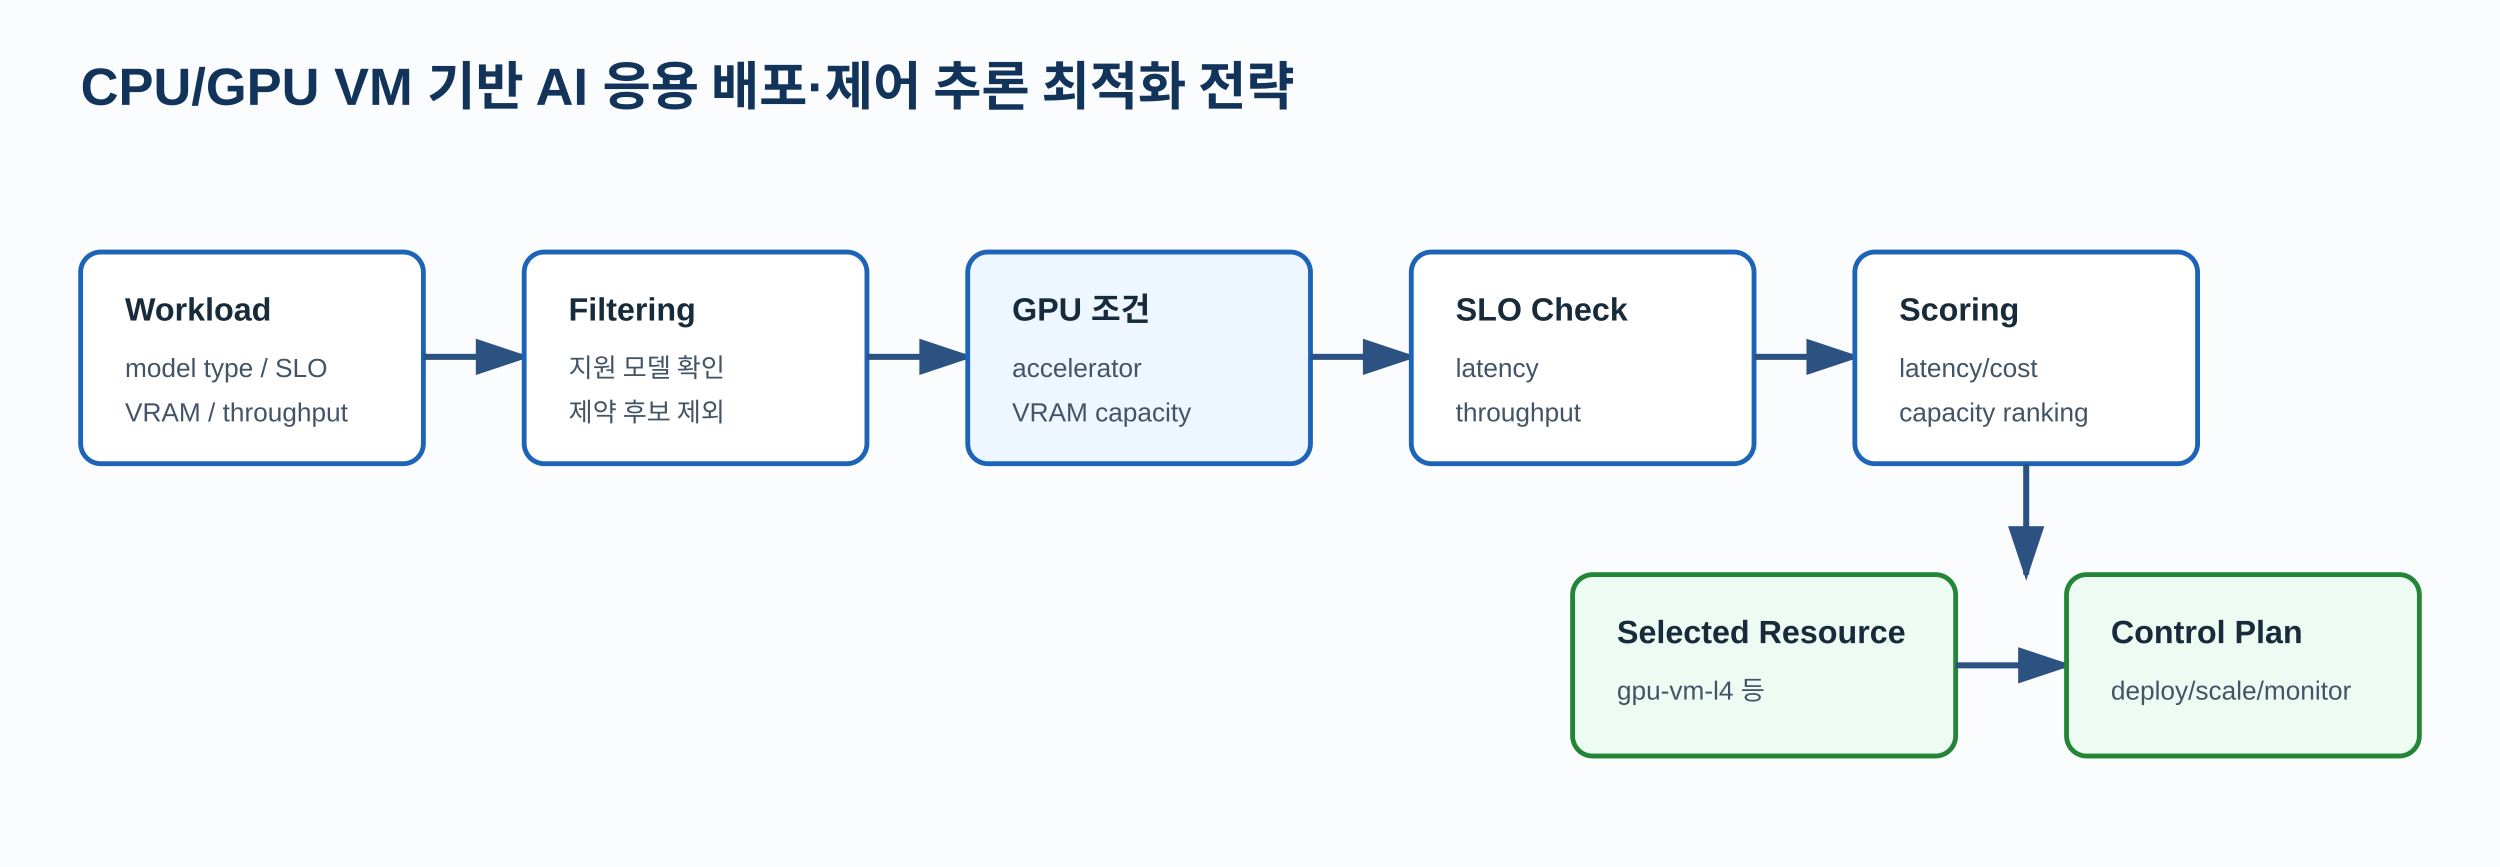
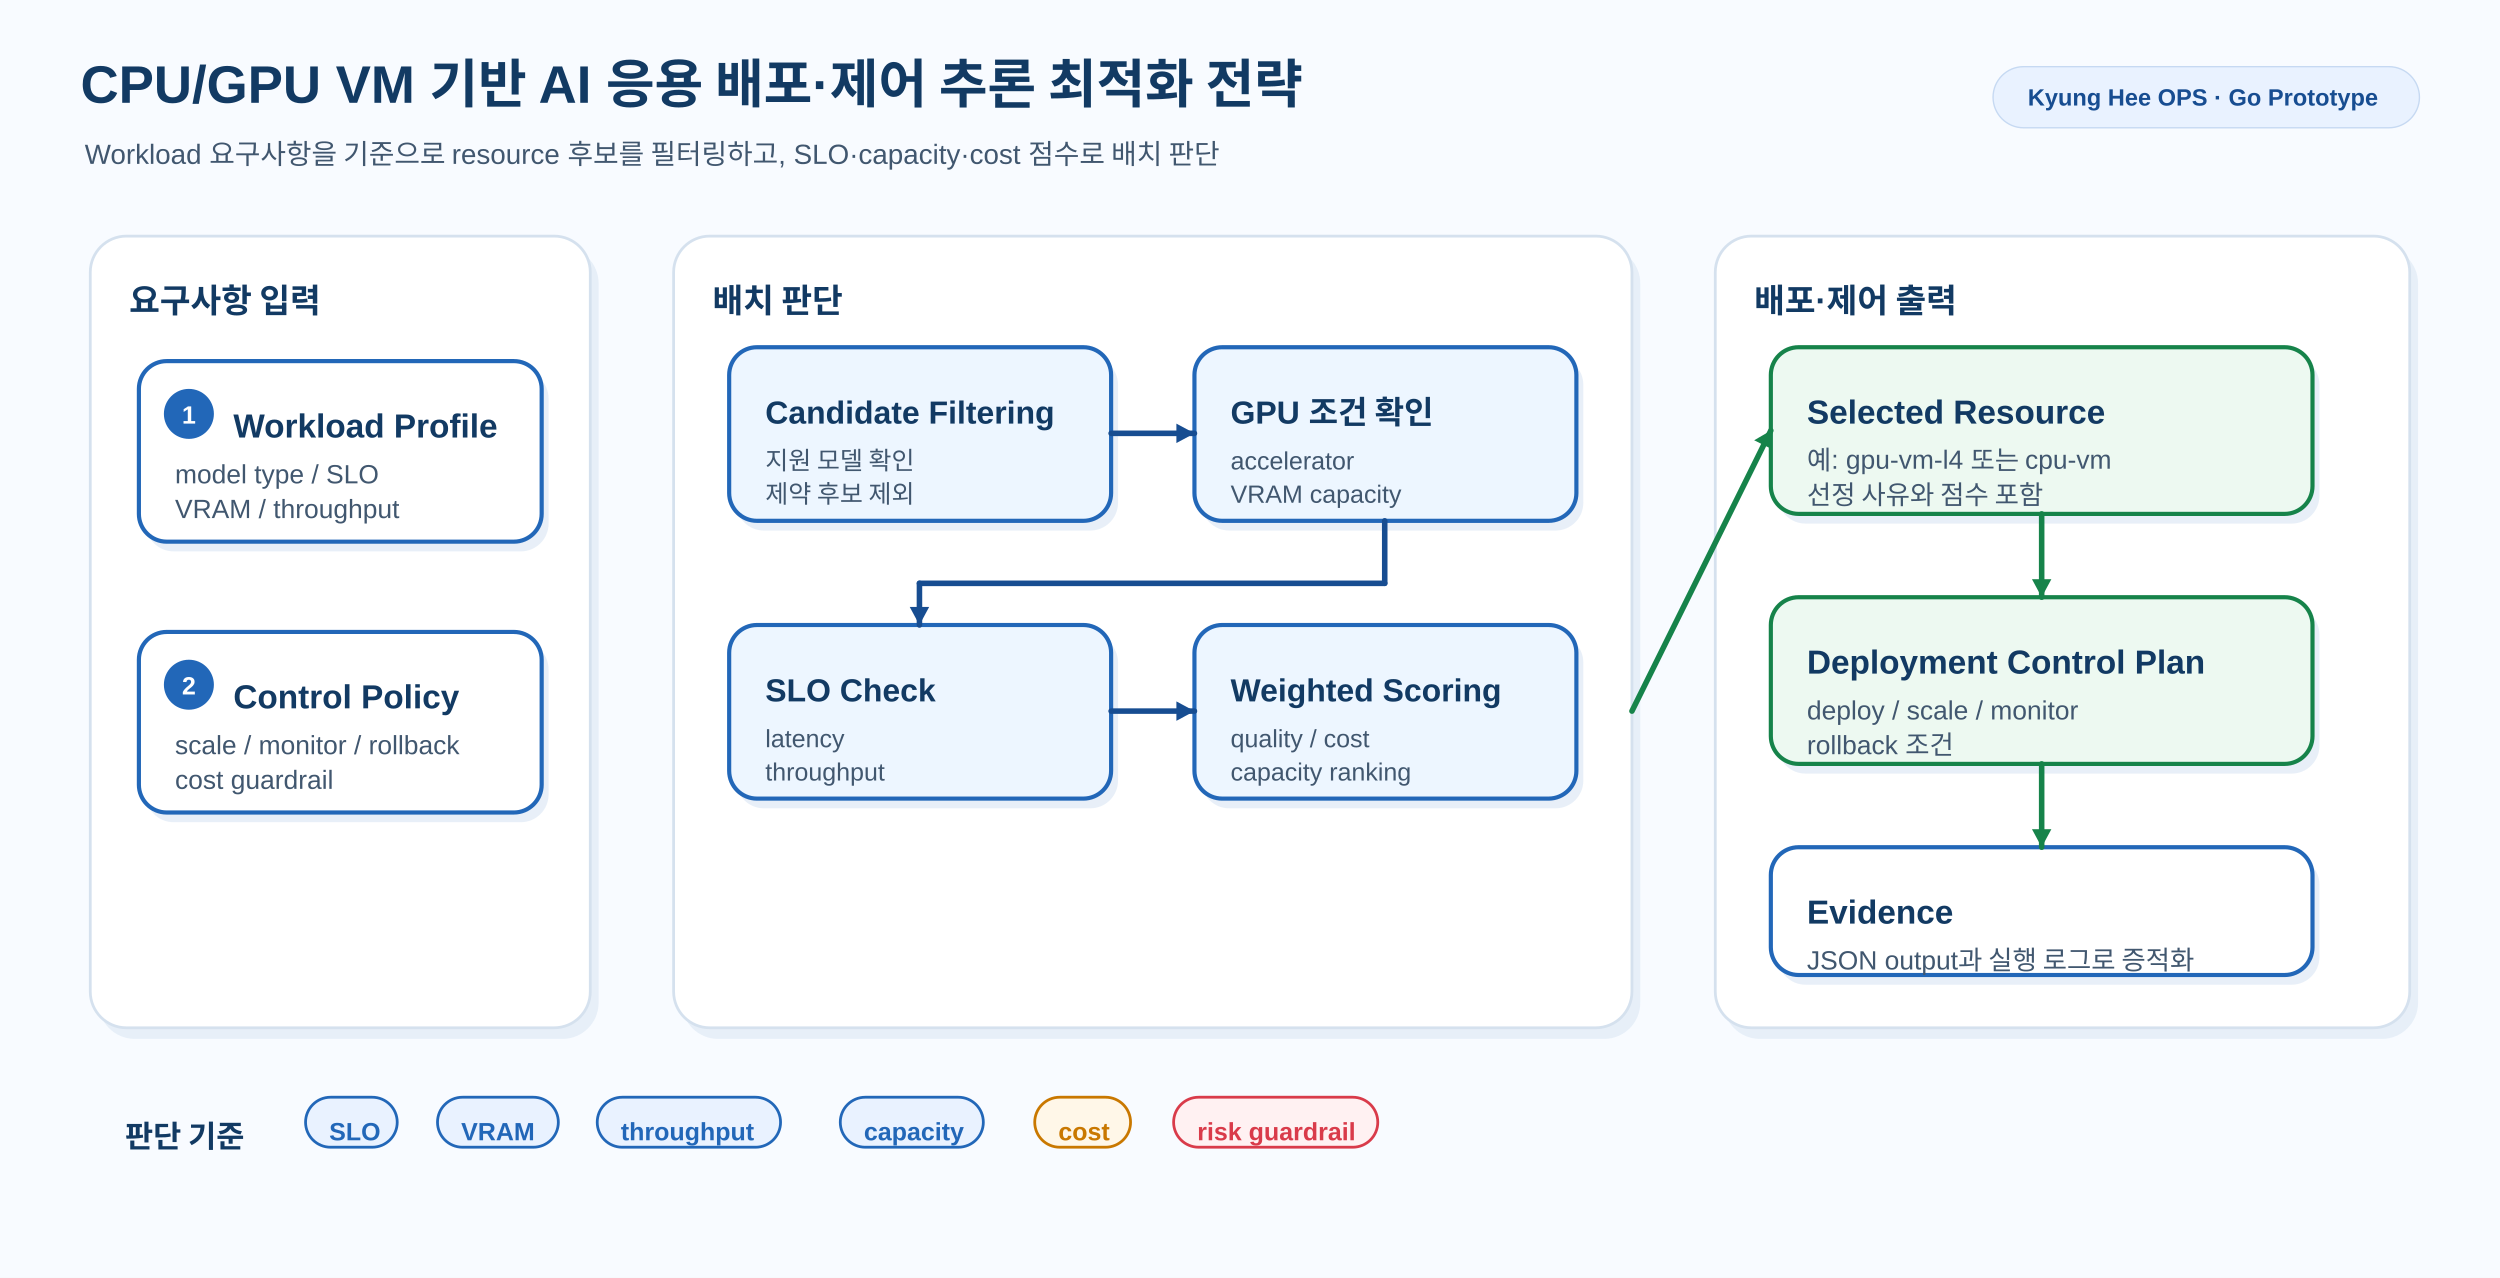
- <svg xmlns="http://www.w3.org/2000/svg" width="1240" height="430" viewBox="0 0 1240 430" role="img" aria-label="CPU/GPU VM 배치 판단 흐름도">
+ <svg xmlns="http://www.w3.org/2000/svg" width="1800" height="920" viewBox="0 0 1800 920">
  <defs>
-     <style>
-       .bg{fill:#fbfcfe}.title{font:700 26px Arial,sans-serif;fill:#12345b}.box{fill:#fff;stroke:#1d63b7;stroke-width:2.4;rx:10}.gpu{fill:#eef7ff;stroke:#1d63b7;stroke-width:2.4;rx:10}.out{fill:#eefbf3;stroke:#238636;stroke-width:2.4;rx:10}.text{font:700 16px Arial,sans-serif;fill:#172b3a}.small{font:400 13px Arial,sans-serif;fill:#425466}.arrow{stroke:#2c5282;stroke-width:3;fill:none;marker-end:url(#arrow)}
-     </style>
-     <marker id="arrow" markerWidth="10" markerHeight="10" refX="8" refY="3" orient="auto" markerUnits="strokeWidth">
-       <path d="M0,0 L0,6 L9,3 z" fill="#2c5282" />
-     </marker>
+     <filter id="softShadow" x="-20%" y="-20%" width="140%" height="140%">
+       <feDropShadow dx="0" dy="10" stdDeviation="10" flood-color="#1b3c5d" flood-opacity="0.12" />
+     </filter>
  </defs>
-   <rect class="bg" width="1240" height="430" />
-   <text x="40" y="52" class="title">CPU/GPU VM 기반 AI 응용 배포·제어 추론 최적화 전략</text>
-   <rect class="box" x="40" y="125" width="170" height="105" />
-   <text x="62" y="159" class="text">Workload</text>
-   <text x="62" y="187" class="small">model type / SLO</text>
-   <text x="62" y="209" class="small">VRAM / throughput</text>
-   <line class="arrow" x1="210" y1="177" x2="260" y2="177" />
-   <rect class="box" x="260" y="125" width="170" height="105" />
-   <text x="282" y="159" class="text">Filtering</text>
-   <text x="282" y="187" class="small">지원 모델 확인</text>
-   <text x="282" y="209" class="small">제약 후보 제외</text>
-   <line class="arrow" x1="430" y1="177" x2="480" y2="177" />
-   <rect class="gpu" x="480" y="125" width="170" height="105" />
-   <text x="502" y="159" class="text">GPU 조건</text>
-   <text x="502" y="187" class="small">accelerator</text>
-   <text x="502" y="209" class="small">VRAM capacity</text>
-   <line class="arrow" x1="650" y1="177" x2="700" y2="177" />
-   <rect class="box" x="700" y="125" width="170" height="105" />
-   <text x="722" y="159" class="text">SLO Check</text>
-   <text x="722" y="187" class="small">latency</text>
-   <text x="722" y="209" class="small">throughput</text>
-   <line class="arrow" x1="870" y1="177" x2="920" y2="177" />
-   <rect class="box" x="920" y="125" width="170" height="105" />
-   <text x="942" y="159" class="text">Scoring</text>
-   <text x="942" y="187" class="small">latency/cost</text>
-   <text x="942" y="209" class="small">capacity ranking</text>
-   <line class="arrow" x1="1005" y1="230" x2="1005" y2="285" />
-   <rect class="out" x="780" y="285" width="190" height="90" />
-   <text x="802" y="319" class="text">Selected Resource</text>
-   <text x="802" y="347" class="small">gpu-vm-l4 등</text>
-   <line class="arrow" x1="970" y1="330" x2="1025" y2="330" />
-   <rect class="out" x="1025" y="285" width="175" height="90" />
-   <text x="1047" y="319" class="text">Control Plan</text>
-   <text x="1047" y="347" class="small">deploy/scale/monitor</text>
+   <rect width="1800" height="920" fill="#f8fbff" />
+   <text x="58" y="74" fill="#123a63" font-family="Malgun Gothic, Pretendard, Noto Sans KR, Arial, sans-serif" font-size="38" font-weight="700" text-anchor="start">CPU/GPU VM 기반 AI 응용 배포·제어 추론 최적화 전략</text>
+   <text x="61" y="118" fill="#41576f" font-family="Malgun Gothic, Pretendard, Noto Sans KR, Arial, sans-serif" font-size="20" font-weight="400" text-anchor="start">Workload 요구사항을 기준으로 resource 후보를 필터링하고, SLO·capacity·cost 점수로 배치 판단</text>
+   <rect x="1435" y="48" width="307" height="44" rx="22" fill="#e9f2ff" stroke="#c6d9f2" stroke-width="1" />
+   <text x="1460" y="76" fill="#174d91" font-family="Malgun Gothic, Pretendard, Noto Sans KR, Arial, sans-serif" font-size="17" font-weight="700" text-anchor="start">Kyung Hee OPS · Go Prototype</text>
+   <rect x="71" y="178" width="360" height="570" rx="26" fill="#d8e5f3" stroke="#d8e5f3" stroke-width="0" opacity="0.55" />
+   <rect x="65" y="170" width="360" height="570" rx="26" fill="#ffffff" stroke="#d5e1ee" stroke-width="2" />
+   <text x="93" y="225" fill="#123a63" font-family="Malgun Gothic, Pretendard, Noto Sans KR, Arial, sans-serif" font-size="24" font-weight="700" text-anchor="start">요구사항 입력</text>
+   <rect x="105" y="267" width="290" height="130" rx="20" fill="#dce7f4" stroke="#dce7f4" stroke-width="0" opacity="0.65" />
+   <rect x="100" y="260" width="290" height="130" rx="20" fill="#ffffff" stroke="#2267b8" stroke-width="3" />
+   <circle cx="136" cy="298" r="18" fill="#2267b8" />
+   <text x="136" y="305" fill="#ffffff" font-family="Malgun Gothic, Pretendard, Noto Sans KR, Arial, sans-serif" font-size="18" font-weight="700" text-anchor="middle">1</text>
+   <text x="168" y="315" fill="#123a63" font-family="Malgun Gothic, Pretendard, Noto Sans KR, Arial, sans-serif" font-size="24" font-weight="700" text-anchor="start">Workload Profile</text>
+   <text x="126" y="348" fill="#41576f" font-family="Malgun Gothic, Pretendard, Noto Sans KR, Arial, sans-serif" font-size="19" font-weight="400" text-anchor="start">model type / SLO</text>
+   <text x="126" y="373" fill="#41576f" font-family="Malgun Gothic, Pretendard, Noto Sans KR, Arial, sans-serif" font-size="19" font-weight="400" text-anchor="start">VRAM / throughput</text>
+   <rect x="105" y="462" width="290" height="130" rx="20" fill="#dce7f4" stroke="#dce7f4" stroke-width="0" opacity="0.65" />
+   <rect x="100" y="455" width="290" height="130" rx="20" fill="#ffffff" stroke="#2267b8" stroke-width="3" />
+   <circle cx="136" cy="493" r="18" fill="#2267b8" />
+   <text x="136" y="500" fill="#ffffff" font-family="Malgun Gothic, Pretendard, Noto Sans KR, Arial, sans-serif" font-size="18" font-weight="700" text-anchor="middle">2</text>
+   <text x="168" y="510" fill="#123a63" font-family="Malgun Gothic, Pretendard, Noto Sans KR, Arial, sans-serif" font-size="24" font-weight="700" text-anchor="start">Control Policy</text>
+   <text x="126" y="543" fill="#41576f" font-family="Malgun Gothic, Pretendard, Noto Sans KR, Arial, sans-serif" font-size="19" font-weight="400" text-anchor="start">scale / monitor / rollback</text>
+   <text x="126" y="568" fill="#41576f" font-family="Malgun Gothic, Pretendard, Noto Sans KR, Arial, sans-serif" font-size="19" font-weight="400" text-anchor="start">cost guardrail</text>
+   <rect x="491" y="178" width="690" height="570" rx="26" fill="#d8e5f3" stroke="#d8e5f3" stroke-width="0" opacity="0.55" />
+   <rect x="485" y="170" width="690" height="570" rx="26" fill="#ffffff" stroke="#d5e1ee" stroke-width="2" />
+   <text x="513" y="225" fill="#123a63" font-family="Malgun Gothic, Pretendard, Noto Sans KR, Arial, sans-serif" font-size="24" font-weight="700" text-anchor="start">배치 판단</text>
+   <rect x="530" y="257" width="275" height="125" rx="20" fill="#dce7f4" stroke="#dce7f4" stroke-width="0" opacity="0.65" />
+   <rect x="525" y="250" width="275" height="125" rx="20" fill="#edf6ff" stroke="#2267b8" stroke-width="3" />
+   <text x="551" y="305" fill="#123a63" font-family="Malgun Gothic, Pretendard, Noto Sans KR, Arial, sans-serif" font-size="23" font-weight="700" text-anchor="start">Candidate Filtering</text>
+   <text x="551" y="338" fill="#41576f" font-family="Malgun Gothic, Pretendard, Noto Sans KR, Arial, sans-serif" font-size="18" font-weight="400" text-anchor="start">지원 모델 확인</text>
+   <text x="551" y="362" fill="#41576f" font-family="Malgun Gothic, Pretendard, Noto Sans KR, Arial, sans-serif" font-size="18" font-weight="400" text-anchor="start">제약 후보 제외</text>
+   <rect x="865" y="257" width="275" height="125" rx="20" fill="#dce7f4" stroke="#dce7f4" stroke-width="0" opacity="0.65" />
+   <rect x="860" y="250" width="275" height="125" rx="20" fill="#edf6ff" stroke="#2267b8" stroke-width="3" />
+   <text x="886" y="305" fill="#123a63" font-family="Malgun Gothic, Pretendard, Noto Sans KR, Arial, sans-serif" font-size="23" font-weight="700" text-anchor="start">GPU 조건 확인</text>
+   <text x="886" y="338" fill="#41576f" font-family="Malgun Gothic, Pretendard, Noto Sans KR, Arial, sans-serif" font-size="18" font-weight="400" text-anchor="start">accelerator</text>
+   <text x="886" y="362" fill="#41576f" font-family="Malgun Gothic, Pretendard, Noto Sans KR, Arial, sans-serif" font-size="18" font-weight="400" text-anchor="start">VRAM capacity</text>
+   <rect x="530" y="457" width="275" height="125" rx="20" fill="#dce7f4" stroke="#dce7f4" stroke-width="0" opacity="0.65" />
+   <rect x="525" y="450" width="275" height="125" rx="20" fill="#edf6ff" stroke="#2267b8" stroke-width="3" />
+   <text x="551" y="505" fill="#123a63" font-family="Malgun Gothic, Pretendard, Noto Sans KR, Arial, sans-serif" font-size="23" font-weight="700" text-anchor="start">SLO Check</text>
+   <text x="551" y="538" fill="#41576f" font-family="Malgun Gothic, Pretendard, Noto Sans KR, Arial, sans-serif" font-size="18" font-weight="400" text-anchor="start">latency</text>
+   <text x="551" y="562" fill="#41576f" font-family="Malgun Gothic, Pretendard, Noto Sans KR, Arial, sans-serif" font-size="18" font-weight="400" text-anchor="start">throughput</text>
+   <rect x="865" y="457" width="275" height="125" rx="20" fill="#dce7f4" stroke="#dce7f4" stroke-width="0" opacity="0.65" />
+   <rect x="860" y="450" width="275" height="125" rx="20" fill="#edf6ff" stroke="#2267b8" stroke-width="3" />
+   <text x="886" y="505" fill="#123a63" font-family="Malgun Gothic, Pretendard, Noto Sans KR, Arial, sans-serif" font-size="23" font-weight="700" text-anchor="start">Weighted Scoring</text>
+   <text x="886" y="538" fill="#41576f" font-family="Malgun Gothic, Pretendard, Noto Sans KR, Arial, sans-serif" font-size="18" font-weight="400" text-anchor="start">quality / cost</text>
+   <text x="886" y="562" fill="#41576f" font-family="Malgun Gothic, Pretendard, Noto Sans KR, Arial, sans-serif" font-size="18" font-weight="400" text-anchor="start">capacity ranking</text>
+   <line x1="800" y1="312" x2="860" y2="312" stroke="#174d91" stroke-width="4" stroke-linecap="round" />
+   <polygon points="860,312 847,319 847,305" fill="#174d91" />
+   <line x1="997" y1="375" x2="997" y2="420" stroke="#174d91" stroke-width="4" stroke-linecap="round" />
+   <line x1="997" y1="420" x2="662" y2="420" stroke="#174d91" stroke-width="4" stroke-linecap="round" />
+   <line x1="662" y1="420" x2="662" y2="450" stroke="#174d91" stroke-width="4" stroke-linecap="round" />
+   <polygon points="662,450 655,437 669,437" fill="#174d91" />
+   <line x1="800" y1="512" x2="860" y2="512" stroke="#174d91" stroke-width="4" stroke-linecap="round" />
+   <polygon points="860,512 847,519 847,505" fill="#174d91" />
+   <rect x="1241" y="178" width="500" height="570" rx="26" fill="#d8e5f3" stroke="#d8e5f3" stroke-width="0" opacity="0.55" />
+   <rect x="1235" y="170" width="500" height="570" rx="26" fill="#ffffff" stroke="#d5e1ee" stroke-width="2" />
+   <text x="1263" y="225" fill="#123a63" font-family="Malgun Gothic, Pretendard, Noto Sans KR, Arial, sans-serif" font-size="24" font-weight="700" text-anchor="start">배포·제어 출력</text>
+   <rect x="1280" y="257" width="390" height="120" rx="20" fill="#dce7f4" stroke="#dce7f4" stroke-width="0" opacity="0.65" />
+   <rect x="1275" y="250" width="390" height="120" rx="20" fill="#edf9f1" stroke="#16834a" stroke-width="3" />
+   <text x="1301" y="305" fill="#123a63" font-family="Malgun Gothic, Pretendard, Noto Sans KR, Arial, sans-serif" font-size="24" font-weight="700" text-anchor="start">Selected Resource</text>
+   <text x="1301" y="338" fill="#41576f" font-family="Malgun Gothic, Pretendard, Noto Sans KR, Arial, sans-serif" font-size="19" font-weight="400" text-anchor="start">예: gpu-vm-l4 또는 cpu-vm</text>
+   <text x="1301" y="363" fill="#41576f" font-family="Malgun Gothic, Pretendard, Noto Sans KR, Arial, sans-serif" font-size="19" font-weight="400" text-anchor="start">선정 사유와 점수 포함</text>
+   <rect x="1280" y="437" width="390" height="120" rx="20" fill="#dce7f4" stroke="#dce7f4" stroke-width="0" opacity="0.65" />
+   <rect x="1275" y="430" width="390" height="120" rx="20" fill="#edf9f1" stroke="#16834a" stroke-width="3" />
+   <text x="1301" y="485" fill="#123a63" font-family="Malgun Gothic, Pretendard, Noto Sans KR, Arial, sans-serif" font-size="24" font-weight="700" text-anchor="start">Deployment Control Plan</text>
+   <text x="1301" y="518" fill="#41576f" font-family="Malgun Gothic, Pretendard, Noto Sans KR, Arial, sans-serif" font-size="19" font-weight="400" text-anchor="start">deploy / scale / monitor</text>
+   <text x="1301" y="543" fill="#41576f" font-family="Malgun Gothic, Pretendard, Noto Sans KR, Arial, sans-serif" font-size="19" font-weight="400" text-anchor="start">rollback 조건</text>
+   <rect x="1280" y="617" width="390" height="92" rx="20" fill="#dce7f4" stroke="#dce7f4" stroke-width="0" opacity="0.65" />
+   <rect x="1275" y="610" width="390" height="92" rx="20" fill="#ffffff" stroke="#2267b8" stroke-width="3" />
+   <text x="1301" y="665" fill="#123a63" font-family="Malgun Gothic, Pretendard, Noto Sans KR, Arial, sans-serif" font-size="24" font-weight="700" text-anchor="start">Evidence</text>
+   <text x="1301" y="698" fill="#41576f" font-family="Malgun Gothic, Pretendard, Noto Sans KR, Arial, sans-serif" font-size="19" font-weight="400" text-anchor="start">JSON output과 실행 로그로 증적화</text>
+   <line x1="1175" y1="512" x2="1275" y2="310" stroke="#16834a" stroke-width="4" stroke-linecap="round" />
+   <polygon points="1275,310 1275,323 1263,317" fill="#16834a" />
+   <line x1="1470" y1="370" x2="1470" y2="430" stroke="#16834a" stroke-width="4" stroke-linecap="round" />
+   <polygon points="1470,430 1463,417 1477,417" fill="#16834a" />
+   <line x1="1470" y1="550" x2="1470" y2="610" stroke="#16834a" stroke-width="4" stroke-linecap="round" />
+   <polygon points="1470,610 1463,597 1477,597" fill="#16834a" />
+   <text x="90" y="826" fill="#123a63" font-family="Malgun Gothic, Pretendard, Noto Sans KR, Arial, sans-serif" font-size="22" font-weight="700" text-anchor="start">판단 기준</text>
+   <rect x="220" y="790" width="66" height="36" rx="18" fill="#e9f2ff" stroke="#2267b8" stroke-width="2" />
+   <text x="237" y="821" fill="#2267b8" font-family="Malgun Gothic, Pretendard, Noto Sans KR, Arial, sans-serif" font-size="18" font-weight="700" text-anchor="start">SLO</text>
+   <rect x="315" y="790" width="87" height="36" rx="18" fill="#e9f2ff" stroke="#2267b8" stroke-width="2" />
+   <text x="332" y="821" fill="#2267b8" font-family="Malgun Gothic, Pretendard, Noto Sans KR, Arial, sans-serif" font-size="18" font-weight="700" text-anchor="start">VRAM</text>
+   <rect x="430" y="790" width="132" height="36" rx="18" fill="#e9f2ff" stroke="#2267b8" stroke-width="2" />
+   <text x="447" y="821" fill="#2267b8" font-family="Malgun Gothic, Pretendard, Noto Sans KR, Arial, sans-serif" font-size="18" font-weight="700" text-anchor="start">throughput</text>
+   <rect x="605" y="790" width="103" height="36" rx="18" fill="#e9f2ff" stroke="#2267b8" stroke-width="2" />
+   <text x="622" y="821" fill="#2267b8" font-family="Malgun Gothic, Pretendard, Noto Sans KR, Arial, sans-serif" font-size="18" font-weight="700" text-anchor="start">capacity</text>
+   <rect x="745" y="790" width="69" height="36" rx="18" fill="#fff7e8" stroke="#c97800" stroke-width="2" />
+   <text x="762" y="821" fill="#c97800" font-family="Malgun Gothic, Pretendard, Noto Sans KR, Arial, sans-serif" font-size="18" font-weight="700" text-anchor="start">cost</text>
+   <rect x="845" y="790" width="147" height="36" rx="18" fill="#fff1f2" stroke="#d93b4a" stroke-width="2" />
+   <text x="862" y="821" fill="#d93b4a" font-family="Malgun Gothic, Pretendard, Noto Sans KR, Arial, sans-serif" font-size="18" font-weight="700" text-anchor="start">risk guardrail</text>
</svg>
